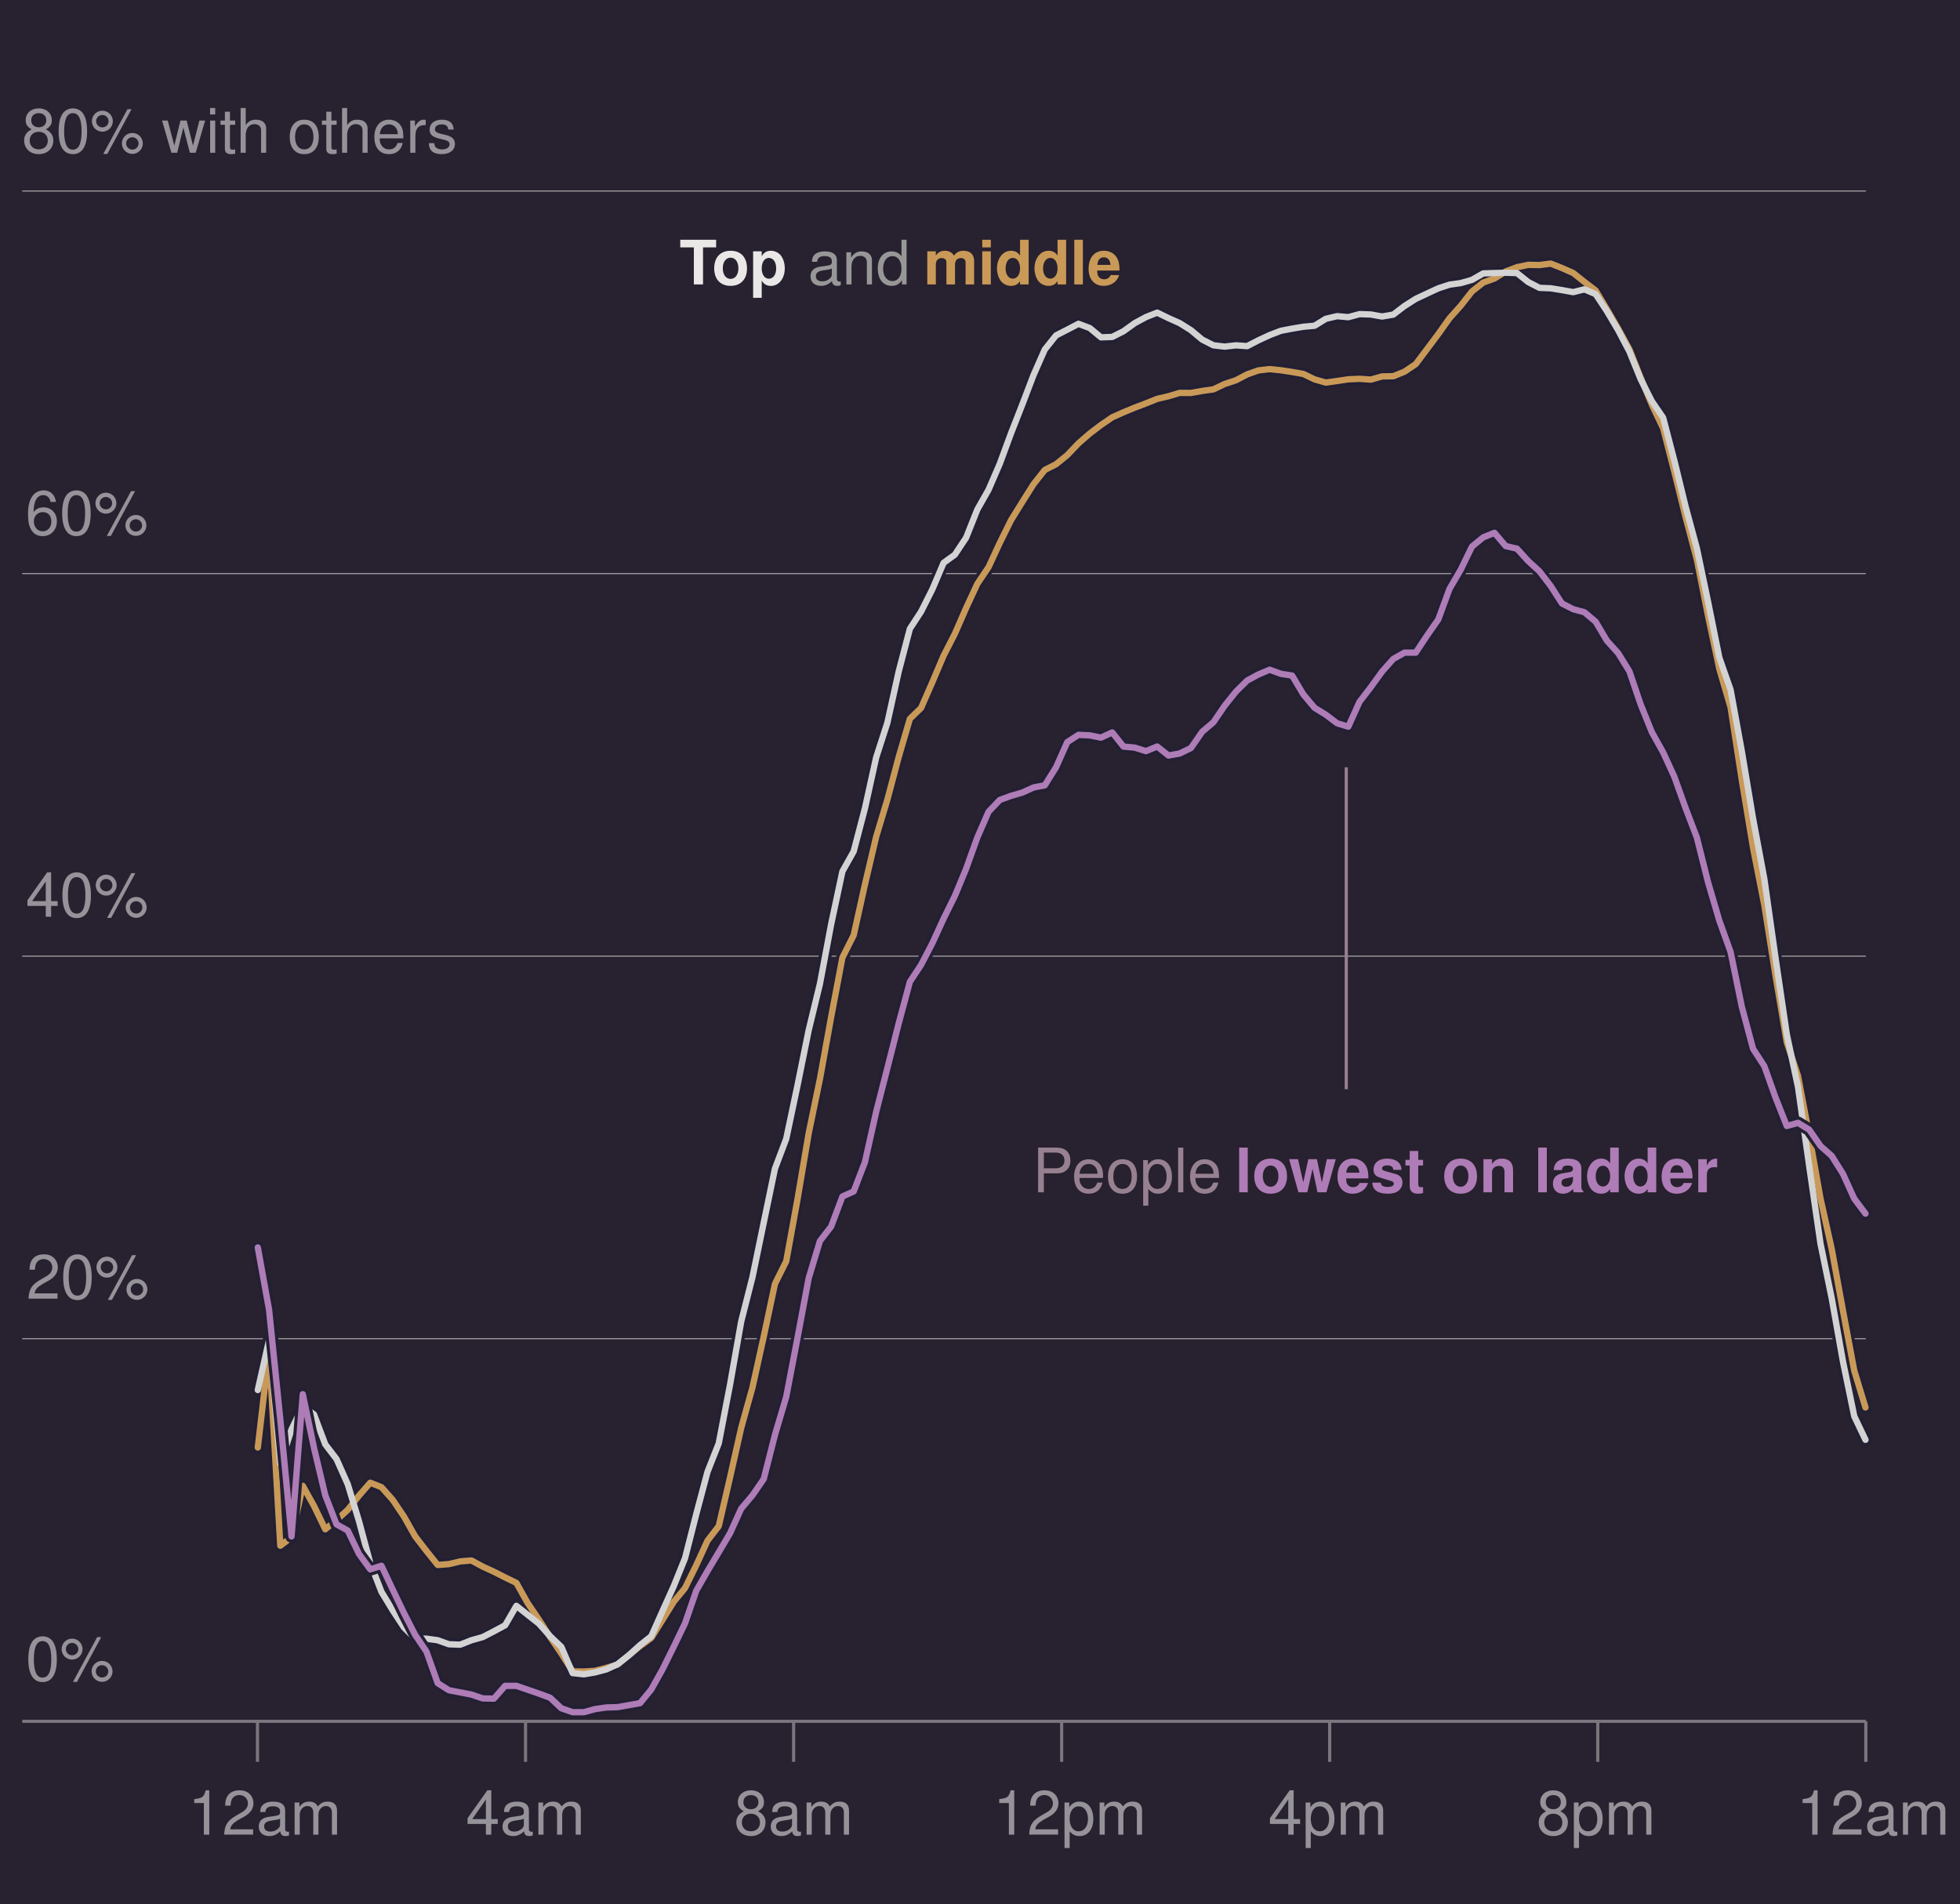
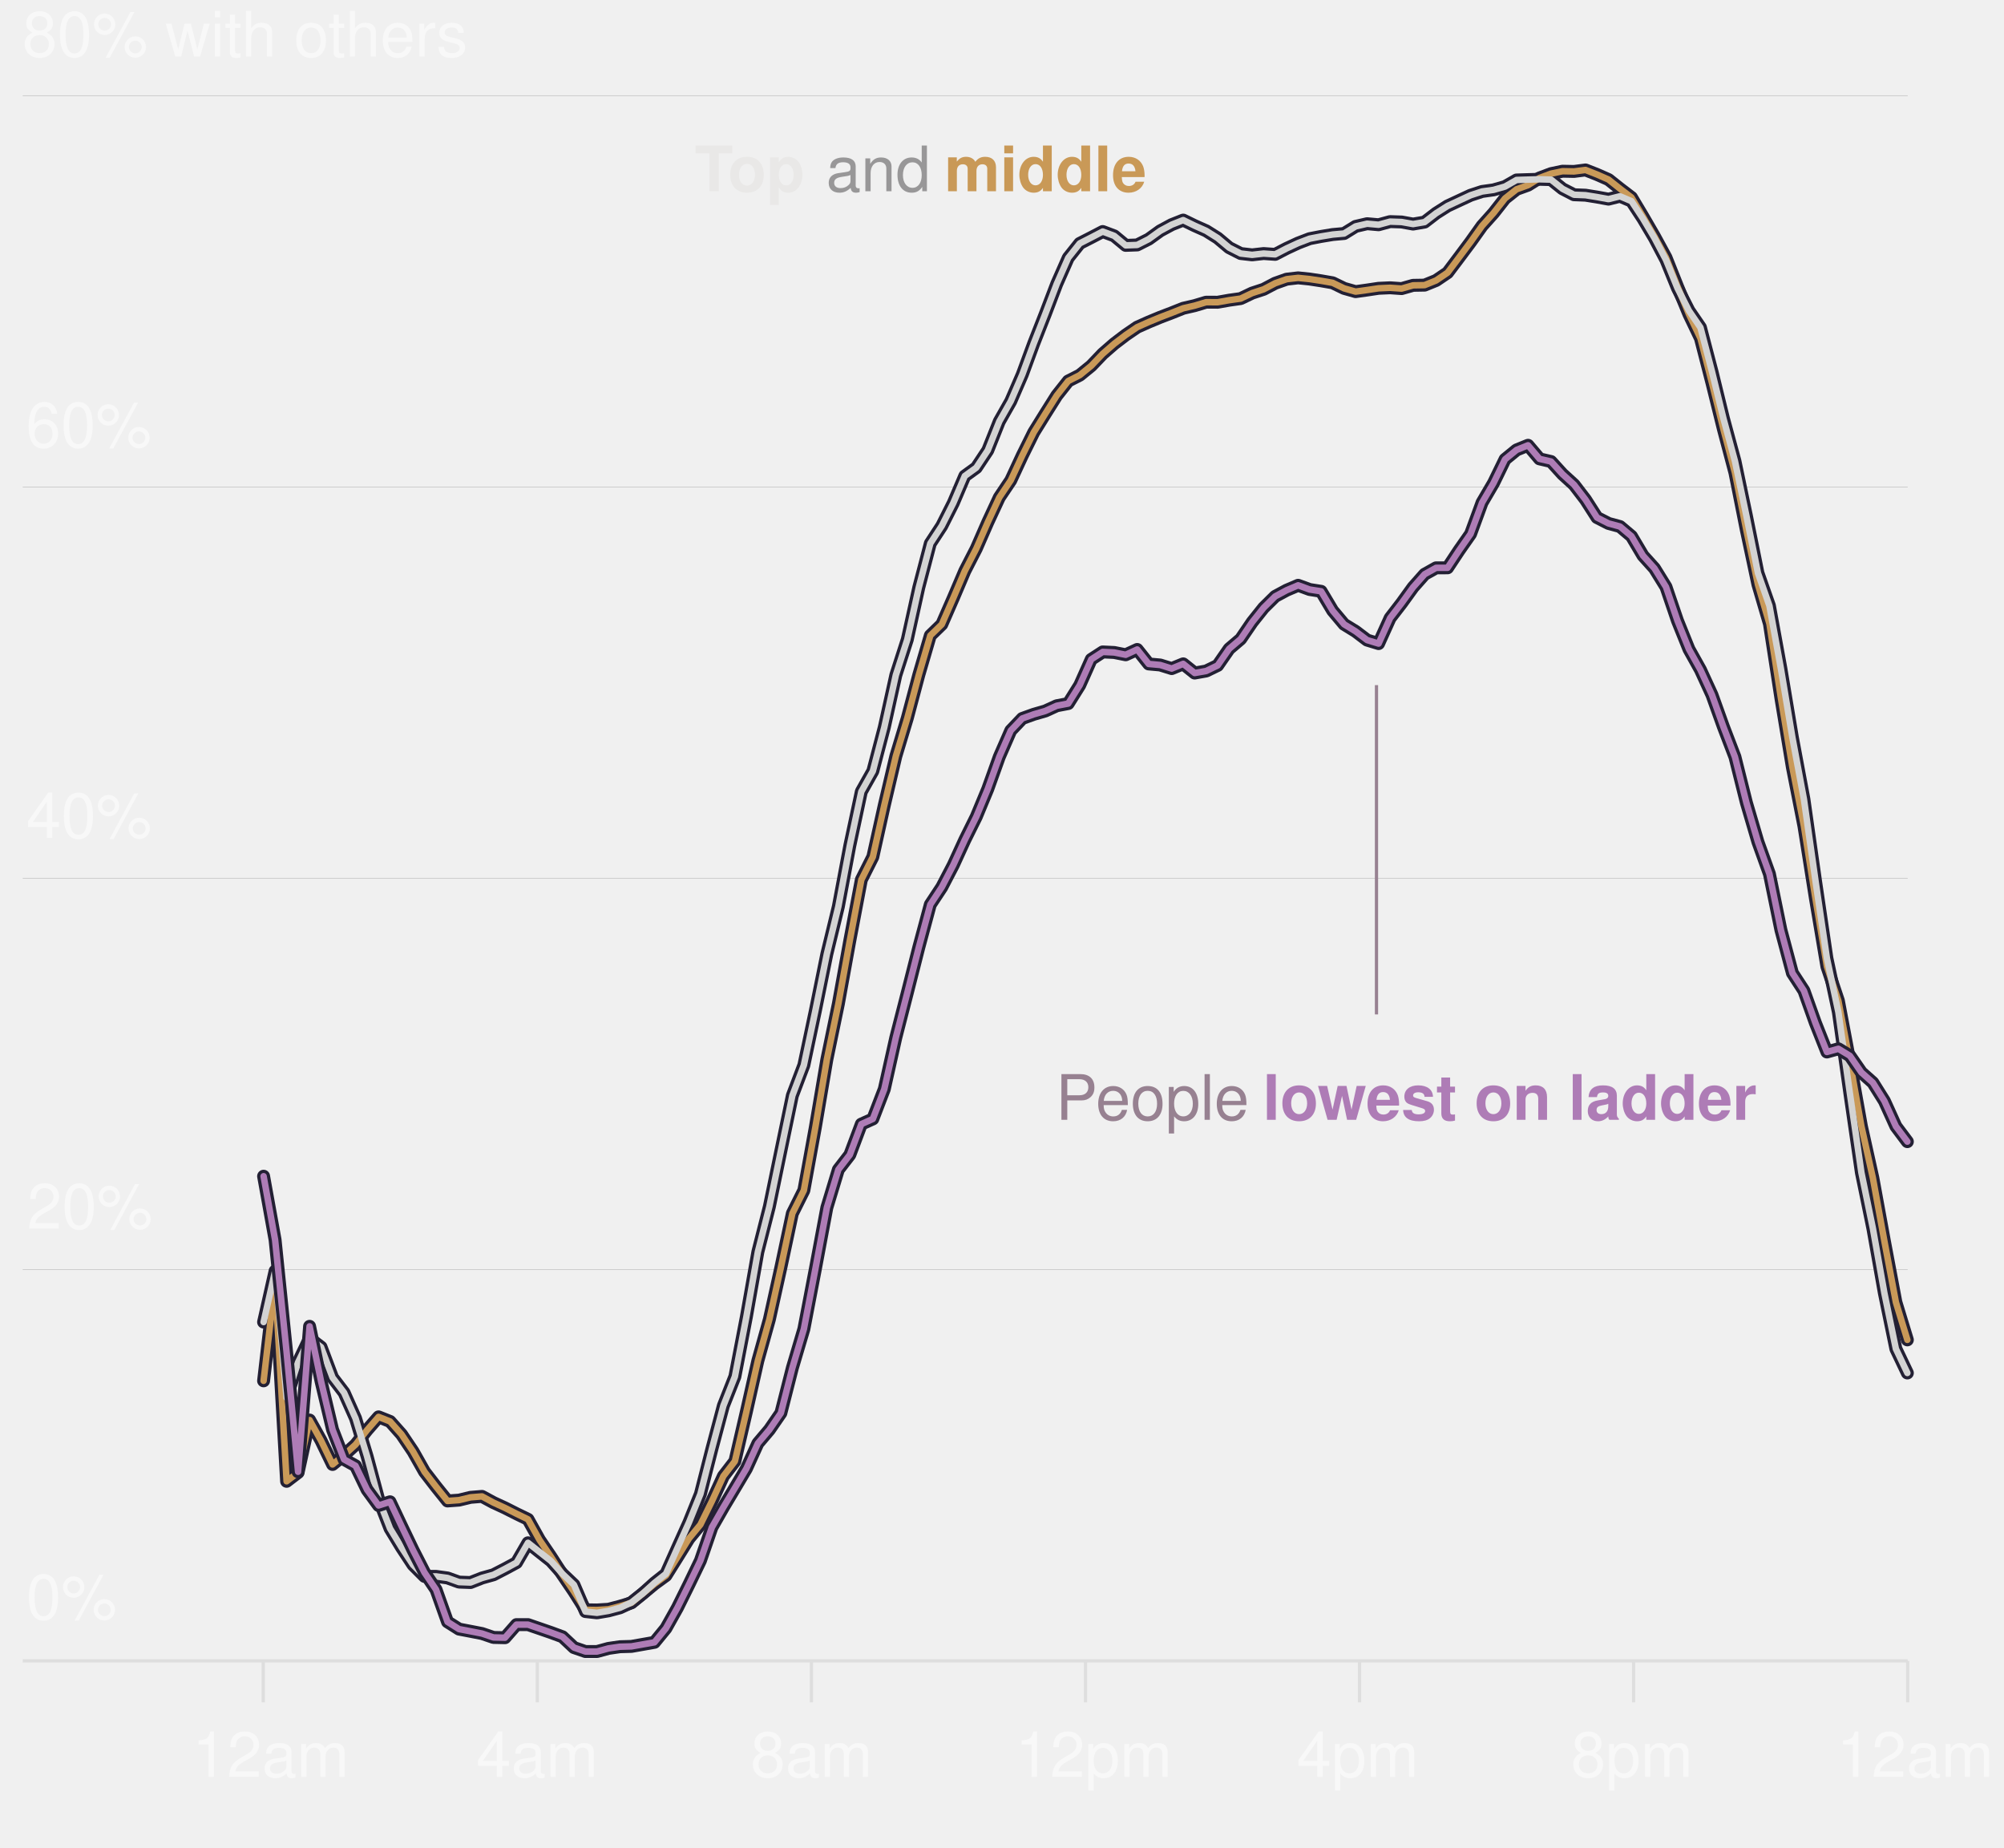
- <svg xmlns="http://www.w3.org/2000/svg" viewBox="0 0 620 602.3">
+ <svg xmlns="http://www.w3.org/2000/svg" id="a" viewBox="0 0 620 571.47">
  <defs>
-     <style>.c{fill:#978191;}.c,.d,.e{font-family:"National 2 Web", -apple-system, BlinkMacSystemFont, Helvetica, Arial, sans-serif;}.d{fill:#989798;}.f{fill:#28212f;}.e{fill:#fff;}.e,.g{font-size:19.41px;}.h{stroke:#232034;stroke-width:4px;}.h,.i,.j,.k{stroke-linecap:round;stroke-linejoin:round;}.h,.i,.j,.k,.l,.m,.n{fill:none;}.i{stroke:#d3d3d3;}.i,.j,.k{stroke-width:2px;}.j{stroke:#c99958;}.k{stroke:#ae7cb6;}.o{fill:#ae7cb6;letter-spacing:0em;}.o,.p,.q{font-weight: bold; font-family:"National 2 Web", -apple-system, BlinkMacSystemFont, Helvetica, Arial, sans-serif, 'National 2';}.p{fill:#c99957;}.q{fill:#e9e8e7;}.l{stroke:#978191;}.l,.m,.n{stroke-miterlimit:10;}.m,.n{stroke:#ccc;}.r{opacity:.51;}.s{opacity:.5;}.n{stroke-width:.25px;}</style>
+     <style>.b{fill:#978191;}.b,.c,.d{font-family:"National 2 Web", -apple-system, BlinkMacSystemFont, Helvetica, Arial, sans-serif;}.c{fill:#989798;}.d{fill:#fff;}.d,.e{font-size:19.41px;}.f{stroke:#232034;stroke-width:4px;}.f,.g,.h,.i{stroke-linecap:round;stroke-linejoin:round;}.f,.g,.h,.i,.j,.k,.l{fill:none;}.g{stroke:#d3d3d3;}.g,.h,.i{stroke-width:2px;}.h{stroke:#c99958;}.i{stroke:#ae7cb6;}.m{fill:#ae7cb6;letter-spacing:0em;}.m,.n,.o{font-weight:bold;font-family:"National 2 Web", -apple-system, BlinkMacSystemFont, Helvetica, Arial, sans-serif;}.n{fill:#c99957;}.o{fill:#e9e8e7;}.j{stroke:#978191;}.j,.k,.l{stroke-miterlimit:10;}.k,.l{stroke:#ccc;}.p{opacity:.51;}.q{opacity:.5;}.l{stroke-width:.25px;}</style>
  </defs>
-   <g id="a">
-     <rect class="f" x="-223.37" y="-224.9" width="11086.49" height="5126.92" />
+   <g>
+     <line class="l" x1="7.03" y1="392.72" x2="590.21" y2="392.72" />
+     <line class="l" x1="7.03" y1="271.69" x2="590.21" y2="271.69" />
+     <line class="l" x1="7.03" y1="150.66" x2="590.21" y2="150.66" />
+     <line class="l" x1="7.03" y1="29.62" x2="590.21" y2="29.62" />
+     <g class="q">
+       <line class="k" x1="7.03" y1="513.76" x2="590.21" y2="513.76" />
+       <line class="k" x1="590.21" y1="526.59" x2="590.21" y2="513.76" />
+       <line class="k" x1="81.45" y1="526.59" x2="81.45" y2="513.76" />
+       <line class="k" x1="166.24" y1="526.59" x2="166.24" y2="513.76" />
+       <line class="k" x1="251.04" y1="526.59" x2="251.04" y2="513.76" />
+       <line class="k" x1="420.62" y1="526.59" x2="420.62" y2="513.76" />
+       <line class="k" x1="335.83" y1="526.59" x2="335.83" y2="513.76" />
+       <line class="k" x1="505.41" y1="526.59" x2="505.41" y2="513.76" />
+     </g>
  </g>
-   <g id="b">
-     <g>
-       <line class="n" x1="7.03" y1="423.55" x2="590.21" y2="423.55" />
-       <line class="n" x1="7.03" y1="302.52" x2="590.21" y2="302.52" />
-       <line class="n" x1="7.03" y1="181.49" x2="590.21" y2="181.49" />
-       <line class="n" x1="7.03" y1="60.45" x2="590.21" y2="60.45" />
-       <g class="s">
-         <line class="m" x1="7.03" y1="544.59" x2="590.21" y2="544.59" />
-         <line class="m" x1="590.21" y1="557.42" x2="590.21" y2="544.59" />
-         <line class="m" x1="81.45" y1="557.42" x2="81.45" y2="544.59" />
-         <line class="m" x1="166.24" y1="557.42" x2="166.24" y2="544.59" />
-         <line class="m" x1="251.04" y1="557.42" x2="251.04" y2="544.59" />
-         <line class="m" x1="420.62" y1="557.42" x2="420.62" y2="544.59" />
-         <line class="m" x1="335.83" y1="557.42" x2="335.83" y2="544.59" />
-         <line class="m" x1="505.41" y1="557.42" x2="505.41" y2="544.59" />
-       </g>
-     </g>
-     <g class="r">
-       <text class="e" transform="translate(8.13 290.02)">
-         <tspan x="0" y="0">40%</tspan>
-       </text>
-       <text class="e" transform="translate(8.04 169.17)">
-         <tspan x="0" y="0">60%</tspan>
-       </text>
-       <g>
-         <text class="e" transform="translate(8.13 531.73)">
-           <tspan x="0" y="0">0%</tspan>
-         </text>
-         <text class="e" transform="translate(8.37 410.88)">
-           <tspan x="0" y="0">20%</tspan>
-         </text>
-         <text class="e" transform="translate(6.92 48.32)">
-           <tspan x="0" y="0">80% with others</tspan>
-         </text>
-         <text class="e" transform="translate(59.46 580.45)">
-           <tspan x="0" y="0">12am</tspan>
-         </text>
-         <text class="e" transform="translate(147.36 580.45)">
-           <tspan x="0" y="0">4am</tspan>
-         </text>
-         <text class="e" transform="translate(232.2 580.45)">
-           <tspan x="0" y="0">8am</tspan>
-         </text>
-         <text class="e" transform="translate(314.1 580.45)">
-           <tspan x="0" y="0">12pm</tspan>
-         </text>
-         <text class="e" transform="translate(401.17 580.45)">
-           <tspan x="0" y="0">4pm</tspan>
-         </text>
-         <text class="e" transform="translate(486.01 580.45)">
-           <tspan x="0" y="0">8pm</tspan>
-         </text>
-         <text class="e" transform="translate(568.22 580.45)">
-           <tspan x="0" y="0">12am</tspan>
-         </text>
-       </g>
-     </g>
-     <text class="g" transform="translate(326.62 377.22)">
-       <tspan class="c" x="0" y="0">People </tspan>
-       <tspan class="o" x="64.06" y="0">lowest on ladder</tspan>
+   <g class="p">
+     <text class="d" transform="translate(8.13 259.19)">
+       <tspan x="0" y="0">40%</tspan>
+     </text>
+     <text class="d" transform="translate(8.04 138.34)">
+       <tspan x="0" y="0">60%</tspan>
    </text>
    <g>
-       <polyline class="h" points="81.55 457.96 85.11 427.41 88.67 489.04 92.22 486.33 95.78 470.09 99.33 476.47 102.89 483.83 106.45 480.93 110 477.69 113.56 473.19 117.12 469.11 120.67 470.52 124.23 474.53 127.78 479.8 131.34 486.09 134.9 490.7 138.45 495.12 142.01 494.86 145.57 494 149.12 493.71 152.68 495.63 156.23 497.27 159.79 499.07 163.35 500.8 166.9 507.16 170.46 512.4 174.02 517.93 177.57 523.15 181.13 528.79 184.69 528.84 188.24 528.62 191.8 527.69 195.35 526.63 198.91 523.72 202.47 520.79 206.02 518.2 209.58 512.5 213.14 506.75 216.69 502.44 220.25 495.2 223.8 487.45 227.36 482.84 230.92 467.49 234.47 451.72 238.03 438.96 241.59 422.88 245.14 406.18 248.7 399.05 252.25 379.55 255.81 358.57 259.37 341.35 262.92 321.75 266.48 302.97 270.04 295.89 273.59 279.9 277.15 264.76 280.7 252.98 284.26 239.59 287.82 227.42 291.37 223.97 294.93 215.82 298.49 207.45 302.04 200.53 305.6 192.38 309.16 184.71 312.71 179.42 316.27 171.75 319.82 164.57 323.38 158.83 326.94 153.18 330.49 148.69 334.05 146.88 337.61 143.98 341.16 140.26 344.72 137.16 348.27 134.46 351.83 132.03 355.39 130.44 358.94 128.97 362.5 127.62 366.06 126.19 369.61 125.37 373.17 124.3 376.72 124.32 380.28 123.69 383.84 123.19 387.39 121.49 390.95 120.32 394.51 118.45 398.06 117.19 401.62 116.78 405.17 117.15 408.73 117.69 412.29 118.31 415.84 120.03 419.4 121.04 422.96 120.54 426.51 120.01 430.07 119.85 433.63 120.1 437.18 119.09 440.74 119.03 444.29 117.59 447.85 115.18 451.41 110.45 454.96 105.71 458.52 100.7 462.08 96.72 465.63 92.2 469.19 89.39 472.74 88.11 476.3 85.88 479.86 84.54 483.41 83.79 486.97 83.86 490.53 83.4 494.08 84.8 497.64 86.37 501.19 89.19 504.75 91.91 508.31 97.86 511.86 103.98 515.42 110.51 518.98 119.46 522.53 128.04 526.09 135.46 529.65 149.28 533.2 163.61 536.76 177.05 540.31 194.89 543.87 211.63 547.43 223.77 550.98 246.78 554.54 268.22 558.1 286.32 561.65 308.66 565.21 329.79 568.76 340.39 572.32 359.24 575.88 379.23 579.43 395.22 582.99 414.72 586.55 433.64 590.1 445.29" />
-       <polyline class="h" points="81.55 439.78 85.11 423.99 88.67 463.21 92.22 452.24 95.78 444.82 99.33 447.52 102.89 456.96 106.45 461.62 110 469.58 113.56 481.29 117.12 494.51 120.67 503.64 124.23 509.5 127.78 514.89 131.34 518.46 134.9 518.45 138.45 518.94 142.01 520.22 145.57 520.35 149.12 518.95 152.68 517.95 156.23 516.12 159.79 514.2 163.35 508.06 166.9 510.88 170.46 513.69 174.02 517.67 177.57 521.05 181.13 529.33 184.69 529.72 188.24 529.12 191.8 528.17 195.35 526.52 198.91 523.71 202.47 520.48 206.02 517.67 209.58 509.69 213.14 501.79 216.69 492.99 220.25 479.02 223.8 465.67 227.36 456.65 230.92 438.14 234.47 418.07 238.03 404.06 241.59 386.82 245.14 369.73 248.7 360.32 252.25 343.51 255.81 325.94 259.37 311.25 262.92 292.4 266.48 275.7 270.04 269.36 273.59 255.8 277.15 239.68 280.7 228.66 284.26 212.55 287.82 198.93 291.37 193.5 294.93 186.43 298.49 178.07 302.04 175.5 305.6 170.13 309.16 161.2 312.71 154.94 316.27 146.7 319.82 137.07 323.38 127.99 326.94 118.65 330.49 110.59 334.05 106.12 337.61 104.3 341.16 102.45 344.72 103.79 348.27 106.73 351.83 106.6 355.39 104.8 358.94 102.24 362.5 100.32 366.06 98.91 369.61 100.64 373.17 102.23 376.72 104.46 380.28 107.44 383.84 109.25 387.39 109.66 390.95 109.26 394.51 109.51 398.06 107.67 401.62 106.02 405.17 104.66 408.73 103.97 412.29 103.38 415.84 103.06 419.4 100.86 422.96 100.03 426.51 100.35 430.07 99.38 433.63 99.5 437.18 100.14 440.74 99.53 444.29 96.81 447.85 94.55 451.41 92.88 454.96 91.23 458.52 90.06 462.08 89.56 465.63 88.54 469.19 86.5 472.74 86.39 476.3 86.29 479.86 86.39 483.41 89.23 486.97 91.07 490.53 91.21 494.08 91.78 497.64 92.43 501.19 91.54 504.75 93.05 508.31 98.46 511.86 104.45 515.42 111.21 518.98 119.96 522.53 126.95 526.09 132.15 529.65 145.76 533.2 160.29 536.76 173.46 540.31 190.42 543.87 208.08 547.43 218.23 550.98 237.68 554.54 259.01 558.1 278.06 561.65 303.09 565.21 327.25 568.76 343.91 572.32 369.04 575.88 393.53 579.43 410.8 582.99 430.81 586.55 448.07 590.1 455.53" />
-       <polyline class="j" points="81.55 457.96 85.11 427.41 88.67 489.04 92.22 486.33 95.78 470.09 99.33 476.47 102.89 483.83 106.45 480.93 110 477.69 113.56 473.19 117.12 469.11 120.67 470.52 124.23 474.53 127.78 479.8 131.34 486.09 134.9 490.7 138.45 495.12 142.01 494.86 145.57 494 149.12 493.71 152.68 495.63 156.23 497.27 159.79 499.07 163.35 500.8 166.9 507.16 170.46 512.4 174.02 517.93 177.57 523.15 181.13 528.79 184.69 528.84 188.24 528.62 191.8 527.69 195.35 526.63 198.91 523.72 202.47 520.79 206.02 518.2 209.58 512.5 213.14 506.75 216.69 502.44 220.25 495.2 223.8 487.45 227.36 482.84 230.92 467.49 234.47 451.72 238.03 438.96 241.59 422.88 245.14 406.18 248.7 399.05 252.25 379.55 255.81 358.57 259.37 341.35 262.92 321.75 266.48 302.97 270.04 295.89 273.59 279.9 277.15 264.76 280.7 252.98 284.26 239.59 287.82 227.42 291.37 223.97 294.93 215.82 298.49 207.45 302.04 200.53 305.6 192.38 309.16 184.71 312.71 179.42 316.27 171.75 319.82 164.57 323.38 158.83 326.94 153.18 330.49 148.69 334.05 146.88 337.61 143.98 341.16 140.26 344.72 137.16 348.27 134.46 351.83 132.03 355.39 130.44 358.94 128.97 362.5 127.62 366.06 126.19 369.61 125.37 373.17 124.3 376.72 124.32 380.28 123.69 383.84 123.19 387.39 121.49 390.95 120.32 394.51 118.45 398.06 117.19 401.62 116.78 405.17 117.15 408.73 117.69 412.29 118.31 415.84 120.03 419.4 121.04 422.96 120.54 426.51 120.01 430.07 119.85 433.63 120.1 437.18 119.09 440.74 119.03 444.29 117.59 447.85 115.18 451.41 110.45 454.96 105.71 458.52 100.7 462.08 96.72 465.63 92.2 469.19 89.39 472.74 88.11 476.3 85.88 479.86 84.54 483.41 83.79 486.97 83.86 490.53 83.4 494.08 84.8 497.64 86.37 501.19 89.19 504.75 91.91 508.31 97.86 511.86 103.98 515.42 110.51 518.98 119.46 522.53 128.04 526.09 135.46 529.65 149.28 533.2 163.61 536.76 177.05 540.31 194.89 543.87 211.63 547.43 223.77 550.98 246.78 554.54 268.22 558.1 286.32 561.65 308.66 565.21 329.79 568.76 340.39 572.32 359.24 575.88 379.23 579.43 395.22 582.99 414.72 586.55 433.64 590.1 445.29" />
-       <polyline class="i" points="81.55 439.78 85.11 423.99 88.67 463.21 92.22 452.24 95.78 444.82 99.33 447.52 102.89 456.96 106.45 461.62 110 469.58 113.56 481.29 117.12 494.51 120.67 503.64 124.23 509.5 127.78 514.89 131.34 518.46 134.9 518.45 138.45 518.94 142.01 520.22 145.57 520.35 149.12 518.95 152.68 517.95 156.23 516.12 159.79 514.2 163.35 508.06 166.9 510.88 170.46 513.69 174.02 517.67 177.57 521.05 181.13 529.33 184.69 529.72 188.24 529.12 191.8 528.17 195.35 526.52 198.91 523.71 202.47 520.48 206.02 517.67 209.58 509.69 213.14 501.79 216.69 492.99 220.25 479.02 223.8 465.67 227.36 456.65 230.92 438.14 234.47 418.07 238.03 404.06 241.59 386.82 245.14 369.73 248.7 360.32 252.25 343.51 255.81 325.94 259.37 311.25 262.92 292.4 266.48 275.7 270.04 269.36 273.59 255.8 277.15 239.68 280.7 228.66 284.26 212.55 287.82 198.93 291.37 193.5 294.93 186.43 298.49 178.07 302.04 175.5 305.6 170.13 309.16 161.2 312.71 154.94 316.27 146.7 319.82 137.07 323.38 127.99 326.94 118.65 330.49 110.59 334.05 106.12 337.61 104.3 341.16 102.45 344.72 103.79 348.27 106.73 351.83 106.6 355.39 104.8 358.94 102.24 362.5 100.32 366.06 98.91 369.61 100.64 373.17 102.23 376.72 104.46 380.28 107.44 383.84 109.25 387.39 109.66 390.95 109.26 394.51 109.51 398.06 107.67 401.62 106.02 405.17 104.66 408.73 103.97 412.29 103.38 415.84 103.06 419.4 100.86 422.96 100.03 426.51 100.35 430.07 99.38 433.63 99.5 437.18 100.14 440.74 99.53 444.29 96.81 447.85 94.55 451.41 92.88 454.96 91.23 458.52 90.06 462.08 89.56 465.63 88.54 469.19 86.5 472.74 86.39 476.3 86.29 479.86 86.39 483.41 89.23 486.97 91.07 490.53 91.21 494.08 91.78 497.64 92.43 501.19 91.54 504.75 93.05 508.31 98.46 511.86 104.45 515.42 111.21 518.98 119.96 522.53 126.95 526.09 132.15 529.65 145.76 533.2 160.29 536.76 173.46 540.31 190.42 543.87 208.08 547.43 218.23 550.98 237.68 554.54 259.01 558.1 278.06 561.65 303.09 565.21 327.25 568.76 343.91 572.32 369.04 575.88 393.53 579.43 410.8 582.99 430.81 586.55 448.07 590.1 455.53" />
-       <polyline class="h" points="81.55 394.67 85.11 414.37 88.67 449.1 92.22 486.1 95.78 441.1 99.33 458.11 102.89 473.08 106.45 482.27 110 484.24 113.56 491.64 117.12 496.52 120.67 495.38 124.23 502.92 127.78 510.33 131.34 517.28 134.9 522.54 138.45 532.51 142.01 534.76 145.57 535.44 149.12 536.13 152.68 537.34 156.23 537.42 159.79 533.37 163.35 533.37 166.9 534.59 170.46 535.82 174.02 537.13 177.57 540.47 181.13 541.7 184.69 541.7 188.24 540.73 191.8 540.21 195.35 540.11 198.91 539.48 202.47 538.85 206.02 534.51 209.58 528.15 213.14 520.96 216.69 513.6 220.25 503.27 223.8 497.07 227.36 491.11 230.92 485.11 234.47 477.29 238.03 473.09 241.59 467.92 245.14 453.97 248.7 441.95 252.25 423.4 255.81 404.39 259.37 392.63 262.92 388.04 266.48 378.55 270.04 376.95 273.59 367.72 277.15 351.78 280.7 337.93 284.26 323.88 287.82 310.63 291.37 305.25 294.93 298.41 298.49 290.64 302.04 283.47 305.6 274.88 309.16 264.95 312.71 256.82 316.27 253.08 319.82 251.79 323.38 250.76 326.94 249.14 330.49 248.46 334.05 242.77 337.61 234.79 341.16 232.49 344.72 232.66 348.27 233.37 351.83 231.73 355.39 236.21 358.94 236.53 362.5 237.64 366.06 236.18 369.61 239.03 373.17 238.39 376.72 236.67 380.28 231.53 383.84 228.5 387.39 223.29 390.95 218.83 394.51 215.31 398.06 213.4 401.62 211.88 405.17 213.18 408.73 213.74 412.29 219.71 415.84 223.94 419.4 226.13 422.96 228.83 426.51 229.91 430.07 222.02 433.63 217.4 437.18 212.49 440.74 208.48 444.29 206.48 447.85 206.47 451.41 201.08 454.96 196.01 458.52 186.31 462.08 180.23 465.63 172.92 469.19 170.01 472.74 168.57 476.3 172.77 479.86 173.59 483.41 177.5 486.97 180.75 490.53 185.39 494.08 190.92 497.64 192.74 501.19 193.7 504.75 196.7 508.31 202.7 511.86 206.64 515.42 212.38 518.98 222.84 522.53 231.65 526.09 238.03 529.65 245.78 533.2 255.68 536.76 264.98 540.31 279.16 543.87 291.27 547.43 301.17 550.98 318.5 554.54 331.83 558.1 337.3 561.65 347.25 565.21 356.24 568.76 355.25 572.32 357.42 575.88 362.57 579.43 365.72 582.99 371.4 586.55 379.24 590.1 383.97" />
-       <polyline class="k" points="81.55 394.67 85.11 414.37 88.67 449.1 92.22 486.1 95.78 441.1 99.33 458.11 102.89 473.08 106.45 482.27 110 484.24 113.56 491.64 117.12 496.52 120.67 495.38 124.23 502.92 127.78 510.33 131.34 517.28 134.9 522.54 138.45 532.51 142.01 534.76 145.57 535.44 149.12 536.13 152.68 537.34 156.23 537.42 159.79 533.37 163.35 533.37 166.9 534.59 170.46 535.82 174.02 537.13 177.57 540.47 181.13 541.7 184.69 541.7 188.24 540.73 191.8 540.21 195.35 540.11 198.91 539.48 202.47 538.85 206.02 534.51 209.58 528.15 213.14 520.96 216.69 513.6 220.25 503.27 223.8 497.07 227.36 491.11 230.92 485.11 234.47 477.29 238.03 473.09 241.59 467.92 245.14 453.97 248.7 441.95 252.25 423.4 255.81 404.39 259.37 392.63 262.92 388.04 266.48 378.55 270.04 376.95 273.59 367.72 277.15 351.78 280.7 337.93 284.26 323.88 287.82 310.63 291.37 305.25 294.93 298.41 298.49 290.64 302.04 283.47 305.6 274.88 309.16 264.95 312.71 256.82 316.27 253.08 319.82 251.79 323.38 250.76 326.94 249.14 330.49 248.46 334.05 242.77 337.61 234.79 341.16 232.49 344.72 232.66 348.27 233.37 351.83 231.73 355.39 236.21 358.94 236.53 362.5 237.64 366.06 236.18 369.61 239.03 373.17 238.39 376.72 236.67 380.28 231.53 383.84 228.5 387.39 223.29 390.95 218.83 394.51 215.31 398.06 213.4 401.62 211.88 405.17 213.18 408.73 213.74 412.29 219.71 415.84 223.94 419.4 226.13 422.96 228.83 426.51 229.91 430.07 222.02 433.63 217.4 437.18 212.49 440.74 208.48 444.29 206.48 447.85 206.47 451.41 201.08 454.96 196.01 458.52 186.31 462.08 180.23 465.63 172.92 469.19 170.01 472.74 168.57 476.3 172.77 479.86 173.59 483.41 177.5 486.97 180.75 490.53 185.39 494.08 190.92 497.64 192.74 501.19 193.7 504.75 196.7 508.31 202.7 511.86 206.64 515.42 212.38 518.98 222.84 522.53 231.65 526.09 238.03 529.65 245.78 533.2 255.68 536.76 264.98 540.31 279.16 543.87 291.27 547.43 301.17 550.98 318.5 554.54 331.83 558.1 337.3 561.65 347.25 565.21 356.24 568.76 355.25 572.32 357.42 575.88 362.57 579.43 365.72 582.99 371.4 586.55 379.24 590.1 383.97" />
+       <text class="d" transform="translate(8.13 500.9)">
+         <tspan x="0" y="0">0%</tspan>
+       </text>
+       <text class="d" transform="translate(8.37 380.05)">
+         <tspan x="0" y="0">20%</tspan>
+       </text>
+       <text class="d" transform="translate(6.92 17.49)">
+         <tspan x="0" y="0">80% with others</tspan>
+       </text>
+       <text class="d" transform="translate(59.46 549.62)">
+         <tspan x="0" y="0">12am</tspan>
+       </text>
+       <text class="d" transform="translate(147.36 549.62)">
+         <tspan x="0" y="0">4am</tspan>
+       </text>
+       <text class="d" transform="translate(232.2 549.62)">
+         <tspan x="0" y="0">8am</tspan>
+       </text>
+       <text class="d" transform="translate(314.1 549.62)">
+         <tspan x="0" y="0">12pm</tspan>
+       </text>
+       <text class="d" transform="translate(401.17 549.62)">
+         <tspan x="0" y="0">4pm</tspan>
+       </text>
+       <text class="d" transform="translate(486.01 549.62)">
+         <tspan x="0" y="0">8pm</tspan>
+       </text>
+       <text class="d" transform="translate(568.22 549.62)">
+         <tspan x="0" y="0">12am</tspan>
+       </text>
    </g>
-     <line class="l" x1="425.86" y1="344.62" x2="425.86" y2="242.76" />
-     <text class="g" transform="translate(214.92 89.99)">
-       <tspan class="q" x="0" y="0">Top</tspan>
-       <tspan class="d" x="35.26" y="0" xml:space="preserve"> and </tspan>
-       <tspan class="p" x="77.24" y="0">middle</tspan>
-     </text>
  </g>
+   <text class="e" transform="translate(326.62 346.39)">
+     <tspan class="b" x="0" y="0">People </tspan>
+     <tspan class="m" x="64.06" y="0">lowest on ladder</tspan>
+   </text>
+   <g>
+     <polyline class="f" points="81.55 427.13 85.11 396.58 88.67 458.21 92.22 455.5 95.78 439.26 99.33 445.64 102.89 453 106.45 450.1 110 446.86 113.56 442.36 117.12 438.28 120.67 439.69 124.23 443.7 127.78 448.97 131.34 455.26 134.9 459.87 138.45 464.29 142.01 464.03 145.57 463.17 149.12 462.88 152.68 464.8 156.23 466.44 159.79 468.24 163.35 469.97 166.9 476.33 170.46 481.57 174.02 487.1 177.57 492.32 181.13 497.96 184.69 498.01 188.24 497.79 191.8 496.86 195.35 495.8 198.91 492.89 202.47 489.96 206.02 487.37 209.58 481.67 213.14 475.92 216.69 471.61 220.25 464.37 223.8 456.62 227.36 452.01 230.92 436.66 234.47 420.89 238.03 408.13 241.59 392.05 245.14 375.35 248.7 368.22 252.25 348.72 255.81 327.74 259.37 310.52 262.92 290.92 266.48 272.14 270.04 265.06 273.59 249.07 277.15 233.93 280.7 222.15 284.26 208.76 287.82 196.59 291.37 193.14 294.93 184.99 298.49 176.62 302.04 169.7 305.6 161.55 309.16 153.88 312.71 148.59 316.27 140.92 319.82 133.74 323.38 128 326.94 122.35 330.49 117.86 334.05 116.05 337.61 113.15 341.16 109.43 344.72 106.33 348.27 103.63 351.83 101.2 355.39 99.61 358.94 98.14 362.5 96.78 366.06 95.36 369.61 94.54 373.17 93.47 376.72 93.49 380.28 92.86 383.84 92.36 387.39 90.66 390.95 89.49 394.51 87.62 398.06 86.36 401.62 85.95 405.17 86.32 408.73 86.86 412.29 87.48 415.84 89.2 419.4 90.21 422.96 89.71 426.51 89.18 430.07 89.02 433.63 89.27 437.18 88.26 440.74 88.2 444.29 86.76 447.85 84.35 451.41 79.62 454.96 74.87 458.52 69.87 462.08 65.89 465.63 61.37 469.19 58.56 472.74 57.28 476.3 55.05 479.86 53.71 483.41 52.96 486.97 53.03 490.53 52.57 494.08 53.97 497.64 55.54 501.19 58.36 504.75 61.08 508.31 67.03 511.86 73.15 515.42 79.68 518.98 88.62 522.53 97.2 526.09 104.63 529.65 118.45 533.2 132.78 536.76 146.22 540.31 164.06 543.87 180.8 547.43 192.94 550.98 215.94 554.54 237.39 558.1 255.49 561.65 277.83 565.21 298.96 568.76 309.56 572.32 328.41 575.88 348.39 579.43 364.39 582.99 383.89 586.55 402.81 590.1 414.46" />
+     <polyline class="f" points="81.55 408.95 85.11 393.16 88.67 432.38 92.22 421.41 95.78 413.99 99.33 416.69 102.89 426.13 106.45 430.79 110 438.75 113.56 450.46 117.12 463.68 120.67 472.81 124.23 478.67 127.78 484.06 131.34 487.63 134.9 487.62 138.45 488.11 142.01 489.39 145.57 489.52 149.12 488.12 152.68 487.12 156.23 485.29 159.79 483.37 163.35 477.23 166.9 480.05 170.46 482.86 174.02 486.84 177.57 490.22 181.13 498.5 184.69 498.89 188.24 498.29 191.8 497.34 195.35 495.69 198.91 492.88 202.47 489.65 206.02 486.84 209.58 478.86 213.14 470.96 216.69 462.16 220.25 448.19 223.8 434.84 227.36 425.82 230.92 407.31 234.47 387.24 238.03 373.23 241.59 355.99 245.14 338.9 248.7 329.49 252.25 312.68 255.81 295.11 259.37 280.42 262.92 261.57 266.48 244.87 270.04 238.53 273.59 224.97 277.15 208.85 280.7 197.83 284.26 181.71 287.82 168.1 291.37 162.67 294.93 155.6 298.49 147.24 302.04 144.67 305.6 139.3 309.16 130.37 312.71 124.11 316.27 115.87 319.82 106.23 323.38 97.16 326.94 87.82 330.49 79.76 334.05 75.29 337.61 73.47 341.16 71.62 344.72 72.96 348.27 75.9 351.83 75.77 355.39 73.97 358.94 71.41 362.5 69.49 366.06 68.08 369.61 69.81 373.17 71.4 376.72 73.63 380.28 76.61 383.84 78.42 387.39 78.83 390.95 78.43 394.51 78.68 398.06 76.84 401.62 75.19 405.17 73.83 408.73 73.14 412.29 72.55 415.84 72.23 419.4 70.03 422.96 69.2 426.51 69.52 430.07 68.55 433.63 68.67 437.18 69.31 440.74 68.7 444.29 65.97 447.85 63.71 451.41 62.05 454.96 60.4 458.52 59.23 462.08 58.73 465.63 57.71 469.19 55.67 472.74 55.56 476.3 55.46 479.86 55.56 483.41 58.4 486.97 60.24 490.53 60.38 494.08 60.95 497.64 61.6 501.19 60.71 504.75 62.22 508.31 67.63 511.86 73.62 515.42 80.38 518.98 89.13 522.53 96.12 526.09 101.32 529.65 114.93 533.2 129.46 536.76 142.63 540.31 159.59 543.87 177.25 547.43 187.4 550.98 206.85 554.54 228.18 558.1 247.23 561.65 272.26 565.21 296.42 568.76 313.08 572.32 338.21 575.88 362.7 579.43 379.97 582.99 399.98 586.55 417.24 590.1 424.7" />
+     <polyline class="h" points="81.55 427.13 85.11 396.58 88.67 458.21 92.22 455.5 95.78 439.26 99.33 445.64 102.89 453 106.45 450.1 110 446.86 113.56 442.36 117.12 438.28 120.67 439.69 124.23 443.7 127.78 448.97 131.34 455.26 134.9 459.87 138.45 464.29 142.01 464.03 145.57 463.17 149.12 462.88 152.68 464.8 156.23 466.44 159.79 468.24 163.35 469.97 166.9 476.33 170.46 481.57 174.02 487.1 177.57 492.32 181.13 497.96 184.69 498.01 188.24 497.79 191.8 496.86 195.35 495.8 198.91 492.89 202.47 489.96 206.02 487.37 209.58 481.67 213.14 475.92 216.69 471.61 220.25 464.37 223.8 456.62 227.36 452.01 230.92 436.66 234.47 420.89 238.03 408.13 241.59 392.05 245.14 375.35 248.7 368.22 252.25 348.72 255.81 327.74 259.37 310.52 262.92 290.92 266.48 272.14 270.04 265.06 273.59 249.07 277.15 233.93 280.7 222.15 284.26 208.76 287.82 196.59 291.37 193.14 294.93 184.99 298.49 176.62 302.04 169.7 305.6 161.55 309.16 153.88 312.71 148.59 316.27 140.92 319.82 133.74 323.38 128 326.94 122.35 330.49 117.86 334.05 116.05 337.61 113.15 341.16 109.43 344.72 106.33 348.27 103.63 351.83 101.2 355.39 99.61 358.94 98.14 362.5 96.78 366.06 95.36 369.61 94.54 373.17 93.47 376.72 93.49 380.28 92.86 383.84 92.36 387.39 90.66 390.95 89.49 394.51 87.62 398.06 86.36 401.62 85.95 405.17 86.32 408.73 86.86 412.29 87.48 415.84 89.2 419.4 90.21 422.96 89.71 426.51 89.18 430.07 89.02 433.63 89.27 437.18 88.26 440.74 88.2 444.29 86.76 447.85 84.35 451.41 79.62 454.96 74.87 458.52 69.87 462.08 65.89 465.63 61.37 469.19 58.56 472.74 57.28 476.3 55.05 479.86 53.71 483.41 52.96 486.97 53.03 490.53 52.57 494.08 53.97 497.64 55.54 501.19 58.36 504.75 61.08 508.31 67.03 511.86 73.15 515.42 79.68 518.98 88.62 522.53 97.2 526.09 104.63 529.65 118.45 533.2 132.78 536.76 146.22 540.31 164.06 543.87 180.8 547.43 192.94 550.98 215.94 554.54 237.39 558.1 255.49 561.65 277.83 565.21 298.96 568.76 309.56 572.32 328.41 575.88 348.39 579.43 364.39 582.99 383.89 586.55 402.81 590.1 414.46" />
+     <polyline class="g" points="81.55 408.95 85.11 393.16 88.67 432.38 92.22 421.41 95.78 413.99 99.33 416.69 102.89 426.13 106.45 430.79 110 438.75 113.56 450.46 117.12 463.68 120.67 472.81 124.23 478.67 127.78 484.06 131.34 487.63 134.9 487.62 138.45 488.11 142.01 489.39 145.57 489.52 149.12 488.12 152.68 487.12 156.23 485.29 159.79 483.37 163.35 477.23 166.9 480.05 170.46 482.86 174.02 486.84 177.57 490.22 181.13 498.5 184.69 498.89 188.24 498.29 191.8 497.34 195.35 495.69 198.91 492.88 202.47 489.65 206.02 486.84 209.58 478.86 213.14 470.96 216.69 462.16 220.25 448.19 223.8 434.84 227.36 425.82 230.92 407.31 234.47 387.24 238.03 373.23 241.59 355.99 245.14 338.9 248.7 329.49 252.25 312.68 255.81 295.11 259.37 280.42 262.92 261.57 266.48 244.87 270.04 238.53 273.59 224.97 277.15 208.85 280.7 197.83 284.26 181.71 287.82 168.1 291.37 162.67 294.93 155.6 298.49 147.24 302.04 144.67 305.6 139.3 309.16 130.37 312.71 124.11 316.27 115.87 319.82 106.23 323.38 97.16 326.94 87.82 330.49 79.76 334.05 75.29 337.61 73.47 341.16 71.62 344.72 72.96 348.27 75.9 351.83 75.77 355.39 73.97 358.94 71.41 362.5 69.49 366.06 68.08 369.61 69.81 373.17 71.4 376.72 73.63 380.28 76.61 383.84 78.42 387.39 78.83 390.95 78.43 394.51 78.68 398.06 76.84 401.62 75.19 405.17 73.83 408.73 73.14 412.29 72.55 415.84 72.23 419.4 70.03 422.96 69.2 426.51 69.52 430.07 68.55 433.63 68.67 437.18 69.31 440.74 68.7 444.29 65.97 447.85 63.71 451.41 62.05 454.96 60.4 458.52 59.23 462.08 58.73 465.63 57.71 469.19 55.67 472.74 55.56 476.3 55.46 479.86 55.56 483.41 58.4 486.97 60.24 490.53 60.38 494.08 60.95 497.64 61.6 501.19 60.71 504.75 62.22 508.31 67.63 511.86 73.62 515.42 80.38 518.98 89.13 522.53 96.12 526.09 101.32 529.65 114.93 533.2 129.46 536.76 142.63 540.31 159.59 543.87 177.25 547.43 187.4 550.98 206.85 554.54 228.18 558.1 247.23 561.65 272.26 565.21 296.42 568.76 313.08 572.32 338.21 575.88 362.7 579.43 379.97 582.99 399.98 586.55 417.24 590.1 424.7" />
+     <polyline class="f" points="81.55 363.84 85.11 383.54 88.67 418.27 92.22 455.26 95.78 410.27 99.33 427.28 102.89 442.25 106.45 451.44 110 453.41 113.56 460.81 117.12 465.69 120.67 464.55 124.23 472.09 127.78 479.5 131.34 486.45 134.9 491.71 138.45 501.68 142.01 503.93 145.57 504.61 149.12 505.3 152.68 506.51 156.23 506.59 159.79 502.54 163.35 502.54 166.9 503.76 170.46 504.99 174.02 506.3 177.57 509.64 181.13 510.87 184.69 510.87 188.24 509.9 191.8 509.38 195.35 509.28 198.91 508.65 202.47 508.02 206.02 503.68 209.58 497.32 213.14 490.13 216.69 482.76 220.25 472.44 223.8 466.24 227.36 460.28 230.92 454.28 234.47 446.46 238.03 442.26 241.59 437.09 245.14 423.14 248.7 411.12 252.25 392.57 255.81 373.56 259.37 361.8 262.92 357.21 266.48 347.72 270.04 346.12 273.59 336.89 277.15 320.95 280.7 307.1 284.26 293.05 287.82 279.8 291.37 274.42 294.93 267.58 298.49 259.81 302.04 252.64 305.6 244.05 309.16 234.12 312.71 225.99 316.27 222.24 319.82 220.96 323.38 219.93 326.94 218.31 330.49 217.63 334.05 211.94 337.61 203.96 341.16 201.66 344.72 201.83 348.27 202.54 351.83 200.9 355.39 205.38 358.94 205.7 362.5 206.81 366.06 205.35 369.61 208.19 373.17 207.56 376.72 205.84 380.28 200.7 383.84 197.67 387.39 192.46 390.95 188 394.51 184.48 398.06 182.57 401.62 181.05 405.17 182.35 408.73 182.91 412.29 188.88 415.84 193.11 419.4 195.3 422.96 198 426.51 199.08 430.07 191.19 433.63 186.57 437.18 181.66 440.74 177.64 444.29 175.65 447.85 175.64 451.41 170.25 454.96 165.18 458.52 155.48 462.08 149.39 465.63 142.09 469.19 139.18 472.74 137.74 476.3 141.94 479.86 142.76 483.41 146.67 486.97 149.92 490.53 154.56 494.08 160.09 497.64 161.91 501.19 162.87 504.75 165.87 508.31 171.87 511.86 175.81 515.42 181.55 518.98 192.01 522.53 200.82 526.09 207.2 529.65 214.95 533.2 224.85 536.76 234.15 540.31 248.33 543.87 260.44 547.43 270.34 550.98 287.67 554.54 301 558.1 306.46 561.65 316.42 565.21 325.41 568.76 324.42 572.32 326.59 575.88 331.73 579.43 334.89 582.99 340.57 586.55 348.41 590.1 353.14" />
+     <polyline class="i" points="81.55 363.84 85.11 383.54 88.67 418.27 92.22 455.26 95.78 410.27 99.33 427.28 102.89 442.25 106.45 451.44 110 453.41 113.56 460.81 117.12 465.69 120.67 464.55 124.23 472.09 127.78 479.5 131.34 486.45 134.9 491.71 138.45 501.68 142.01 503.93 145.57 504.61 149.12 505.3 152.68 506.51 156.23 506.59 159.79 502.54 163.35 502.54 166.9 503.76 170.46 504.99 174.02 506.3 177.57 509.64 181.13 510.87 184.69 510.87 188.24 509.9 191.8 509.38 195.35 509.28 198.91 508.65 202.47 508.02 206.02 503.68 209.58 497.32 213.14 490.13 216.69 482.76 220.25 472.44 223.8 466.24 227.36 460.28 230.92 454.28 234.47 446.46 238.03 442.26 241.59 437.09 245.14 423.14 248.7 411.12 252.25 392.57 255.81 373.56 259.37 361.8 262.92 357.21 266.48 347.72 270.04 346.12 273.59 336.89 277.15 320.95 280.7 307.1 284.26 293.05 287.82 279.8 291.37 274.42 294.93 267.58 298.49 259.81 302.04 252.64 305.6 244.05 309.16 234.12 312.71 225.99 316.27 222.24 319.82 220.96 323.38 219.93 326.94 218.31 330.49 217.63 334.05 211.94 337.61 203.96 341.16 201.66 344.72 201.83 348.27 202.54 351.83 200.9 355.39 205.38 358.94 205.7 362.5 206.81 366.06 205.35 369.61 208.19 373.17 207.56 376.72 205.84 380.28 200.7 383.84 197.67 387.39 192.46 390.95 188 394.51 184.48 398.06 182.57 401.62 181.05 405.17 182.35 408.73 182.91 412.29 188.88 415.84 193.11 419.4 195.3 422.96 198 426.51 199.08 430.07 191.19 433.63 186.57 437.18 181.66 440.74 177.64 444.29 175.65 447.85 175.64 451.41 170.25 454.96 165.18 458.52 155.48 462.08 149.39 465.63 142.09 469.19 139.18 472.74 137.74 476.3 141.94 479.86 142.76 483.41 146.67 486.97 149.92 490.53 154.56 494.08 160.09 497.64 161.91 501.19 162.87 504.75 165.87 508.31 171.87 511.86 175.81 515.42 181.55 518.98 192.01 522.53 200.82 526.09 207.2 529.65 214.95 533.2 224.85 536.76 234.15 540.31 248.33 543.87 260.44 547.43 270.34 550.98 287.67 554.54 301 558.1 306.46 561.65 316.42 565.21 325.41 568.76 324.42 572.32 326.59 575.88 331.73 579.43 334.89 582.99 340.57 586.55 348.41 590.1 353.14" />
+   </g>
+   <line class="j" x1="425.86" y1="313.79" x2="425.86" y2="211.93" />
+   <text class="e" transform="translate(214.92 59.16)">
+     <tspan class="o" x="0" y="0">Top</tspan>
+     <tspan class="c" x="35.26" y="0" xml:space="preserve"> and </tspan>
+     <tspan class="n" x="77.24" y="0">middle</tspan>
+   </text>
</svg>
